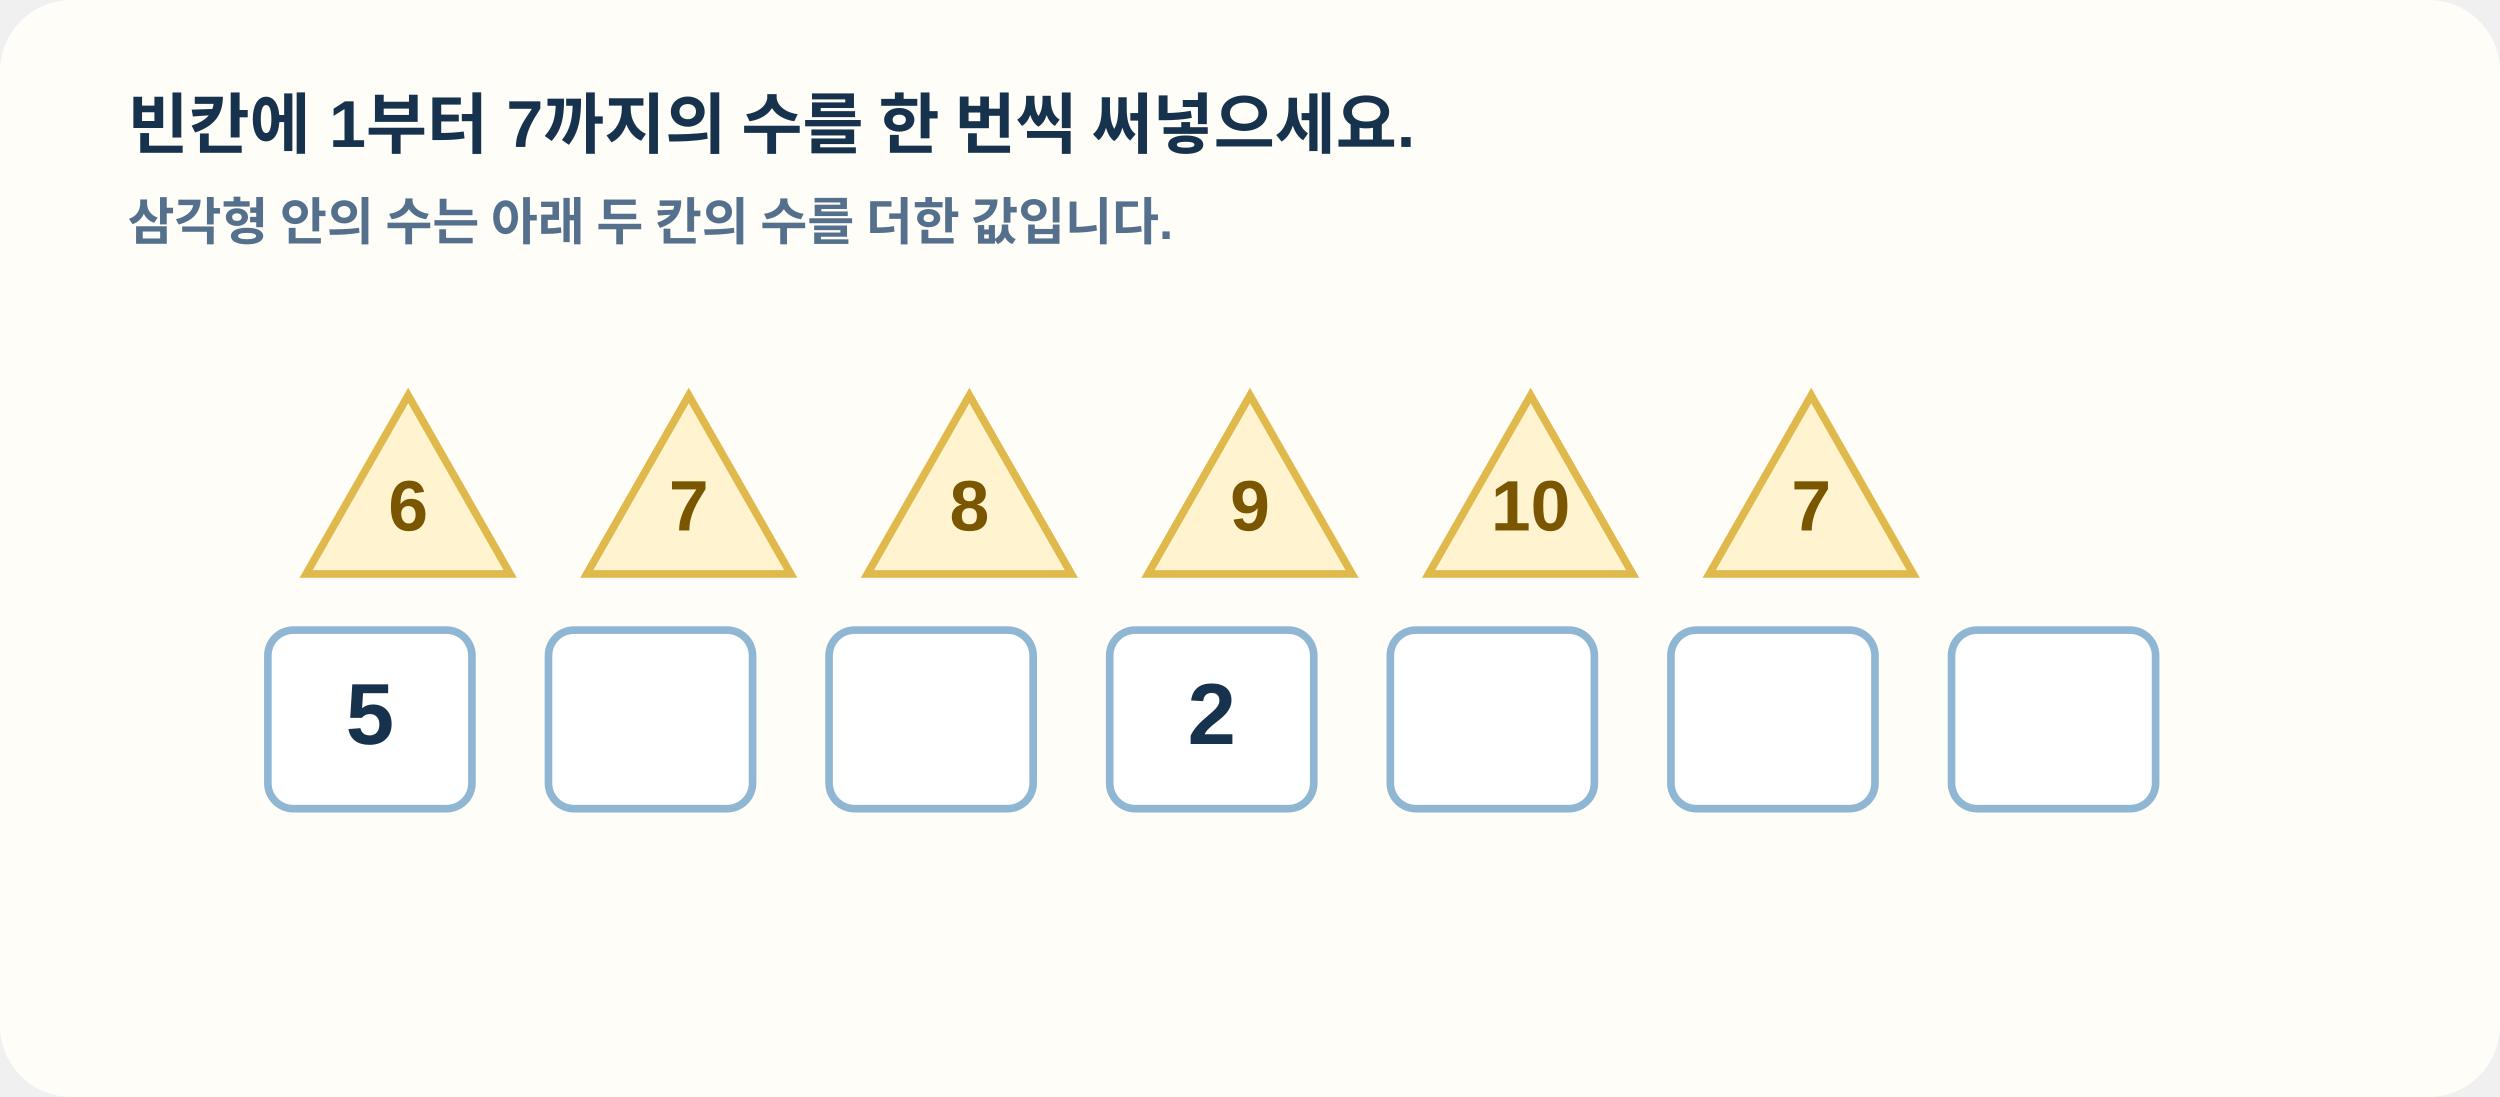
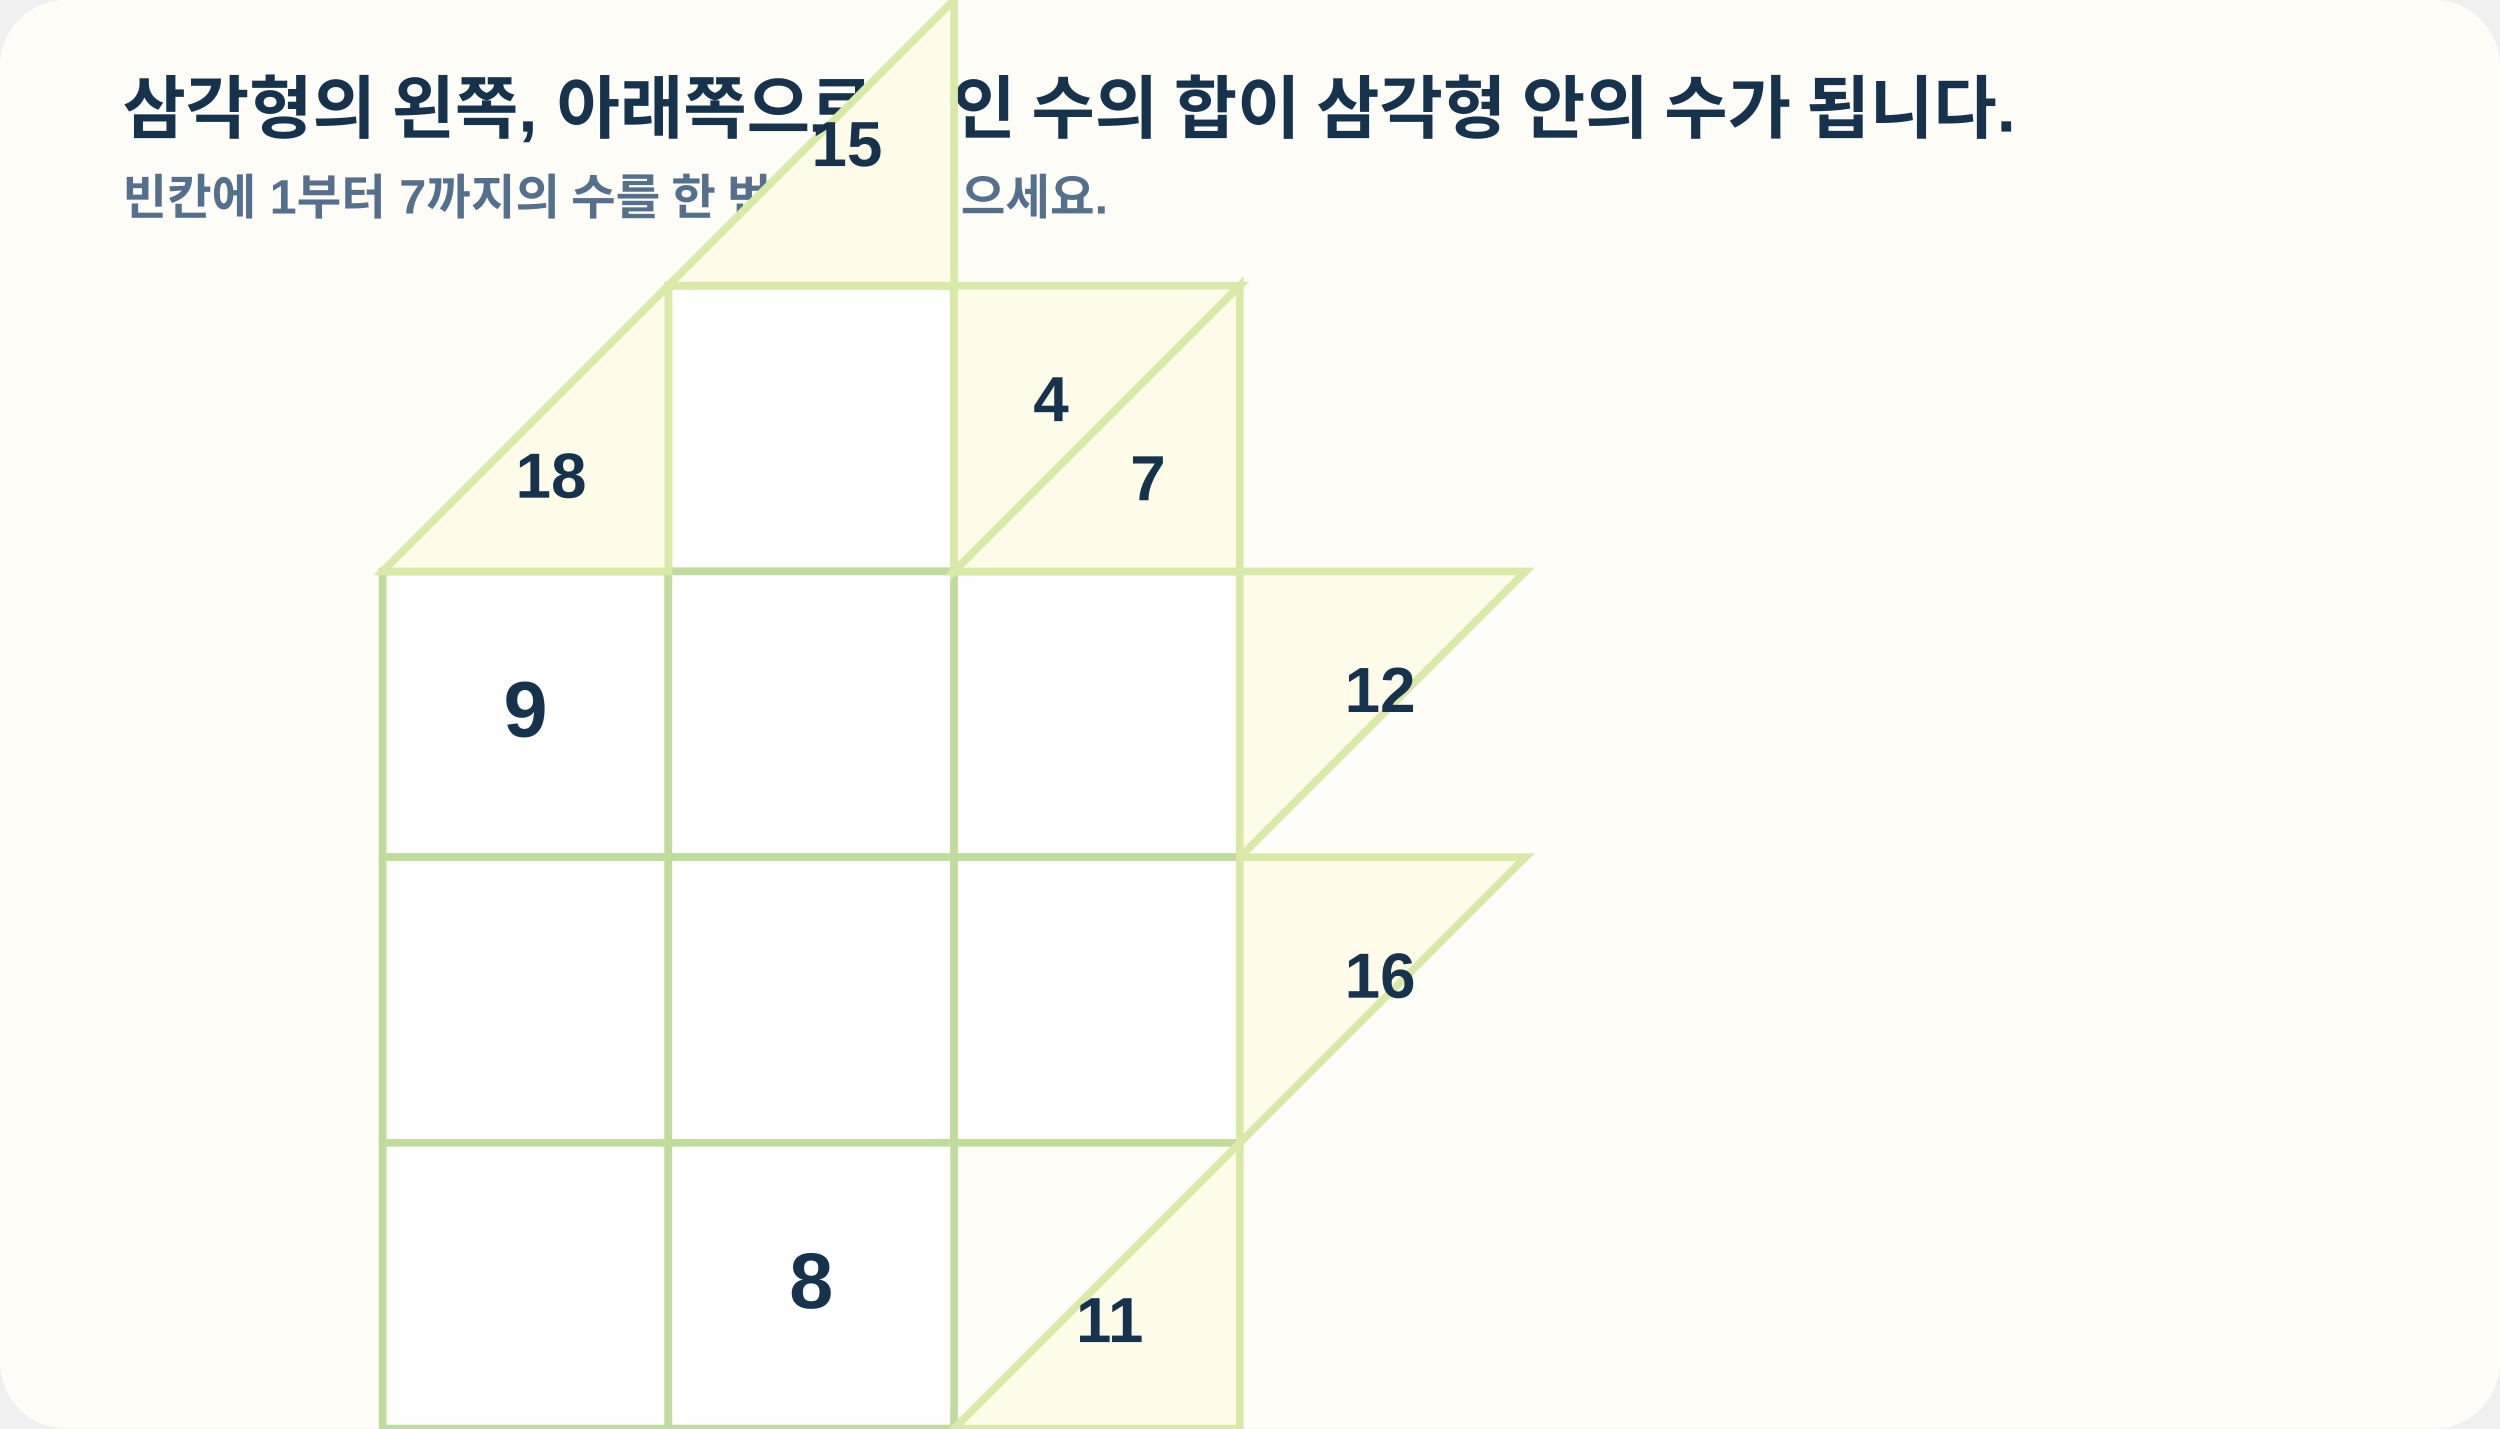
- <svg xmlns="http://www.w3.org/2000/svg" width="980" height="430" viewBox="0 0 980 430">
+ <svg xmlns="http://www.w3.org/2000/svg" width="980" height="560" viewBox="0 0 980 560">
  <defs>
    <style>
-       .bg{fill:#fffdf7}.title{font:700 26px Arial,sans-serif;fill:#17324d}.hint{font:600 20px Arial,sans-serif;fill:#55708c}
-       .cell{fill:#ffffff;stroke:#8fb7d4;stroke-width:3}.tri{fill:#fff4cf;stroke:#e0b94d;stroke-width:3}
-       .num{font:700 34px Arial,sans-serif;fill:#17324d;text-anchor:middle;dominant-baseline:middle}.sum{font:700 28px Arial,sans-serif;fill:#7a5600;text-anchor:middle;dominant-baseline:middle}
+       .bg{fill:#fffdf7}.title{font:700 27px Arial,"Noto Sans KR",sans-serif;fill:#17324d}.sub{font:600 19px Arial,"Noto Sans KR",sans-serif;fill:#55708c}
+       .cell{fill:#fff;stroke:#bfdc9d;stroke-width:3}.tri{fill:#fffde9;stroke:#d9e9a8;stroke-width:3}.given{font:700 31px Arial,sans-serif;fill:#17324d;text-anchor:middle;dominant-baseline:middle}.sum{font:700 25px Arial,sans-serif;fill:#17324d;text-anchor:middle;dominant-baseline:middle}
    </style>
  </defs>
-   <rect class="bg" width="980" height="430" rx="28" />
-   <text class="title" x="50" y="58">빈칸에 1부터 7까지의 수를 한 번씩 써넣으세요.</text>
-   <text class="hint" x="50" y="94">삼각형 안의 수는 아래 두 칸의 수를 더한 값입니다.</text>
-   <g transform="translate(105 155)">
-     <polygon class="tri" points="55,0 95,70 15,70" />
-     <text class="sum" x="55" y="45">6</text>
-     <polygon class="tri" points="165,0 205,70 125,70" />
-     <text class="sum" x="165" y="45">7</text>
-     <polygon class="tri" points="275,0 315,70 235,70" />
-     <text class="sum" x="275" y="45">8</text>
-     <polygon class="tri" points="385,0 425,70 345,70" />
-     <text class="sum" x="385" y="45">9</text>
-     <polygon class="tri" points="495,0 535,70 455,70" />
-     <text class="sum" x="495" y="45">10</text>
-     <polygon class="tri" points="605,0 645,70 565,70" />
-     <text class="sum" x="605" y="45">7</text>
-     <rect class="cell" x="0" y="92" width="80" height="70" rx="10" />
-     <text class="num" x="40" y="127">5</text>
-     <rect class="cell" x="110" y="92" width="80" height="70" rx="10" />
-     <rect class="cell" x="220" y="92" width="80" height="70" rx="10" />
-     <rect class="cell" x="330" y="92" width="80" height="70" rx="10" />
-     <text class="num" x="370" y="127">2</text>
-     <rect class="cell" x="440" y="92" width="80" height="70" rx="10" />
-     <rect class="cell" x="550" y="92" width="80" height="70" rx="10" />
-     <rect class="cell" x="660" y="92" width="80" height="70" rx="10" />
+   <rect class="bg" width="980" height="560" rx="26" />
+   <text class="title" x="48" y="52">삼각형의 왼쪽, 아래쪽으로 쓰인 수의 합이 삼각형 안의 수가 됩니다.</text>
+   <text class="sub" x="48" y="84">빈칸에 1부터 7까지의 수를 한 번씩만 써넣으세요.</text>
+   <g transform="translate(150 112)">
+     <rect class="cell" x="112" y="0" width="112" height="112" />
+     <rect class="cell" x="0" y="112" width="112" height="112" />
+     <text class="given" x="56" y="168">9</text>
+     <rect class="cell" x="112" y="112" width="112" height="112" />
+     <rect class="cell" x="224" y="112" width="112" height="112" />
+     <rect class="cell" x="0" y="224" width="112" height="112" />
+     <rect class="cell" x="112" y="224" width="112" height="112" />
+     <rect class="cell" x="224" y="224" width="112" height="112" />
+     <rect class="cell" x="0" y="336" width="112" height="112" />
+     <rect class="cell" x="112" y="336" width="112" height="112" />
+     <text class="given" x="168" y="392">8</text>
+     <polygon class="tri" points="0,112 112,112 112,0" />
+     <text class="sum" x="66" y="76">18</text>
+     <polygon class="tri" points="112,0 224,0 224,-112" />
+     <text class="sum" x="182" y="-54">15</text>
+     <polygon class="tri" points="224,0 336,0 224,112" />
+     <text class="sum" x="262" y="46">4</text>
+     <polygon class="tri" points="336,112 448,112 336,224" />
+     <text class="sum" x="391" y="160">12</text>
+     <polygon class="tri" points="336,224 448,224 336,336" />
+     <text class="sum" x="391" y="272">16</text>
+     <polygon class="tri" points="224,448 336,336 336,448" />
+     <text class="sum" x="285" y="407">11</text>
+     <polygon class="tri" points="224,112 336,0 336,112" />
+     <text class="sum" x="300" y="77">7</text>
  </g>
</svg>
